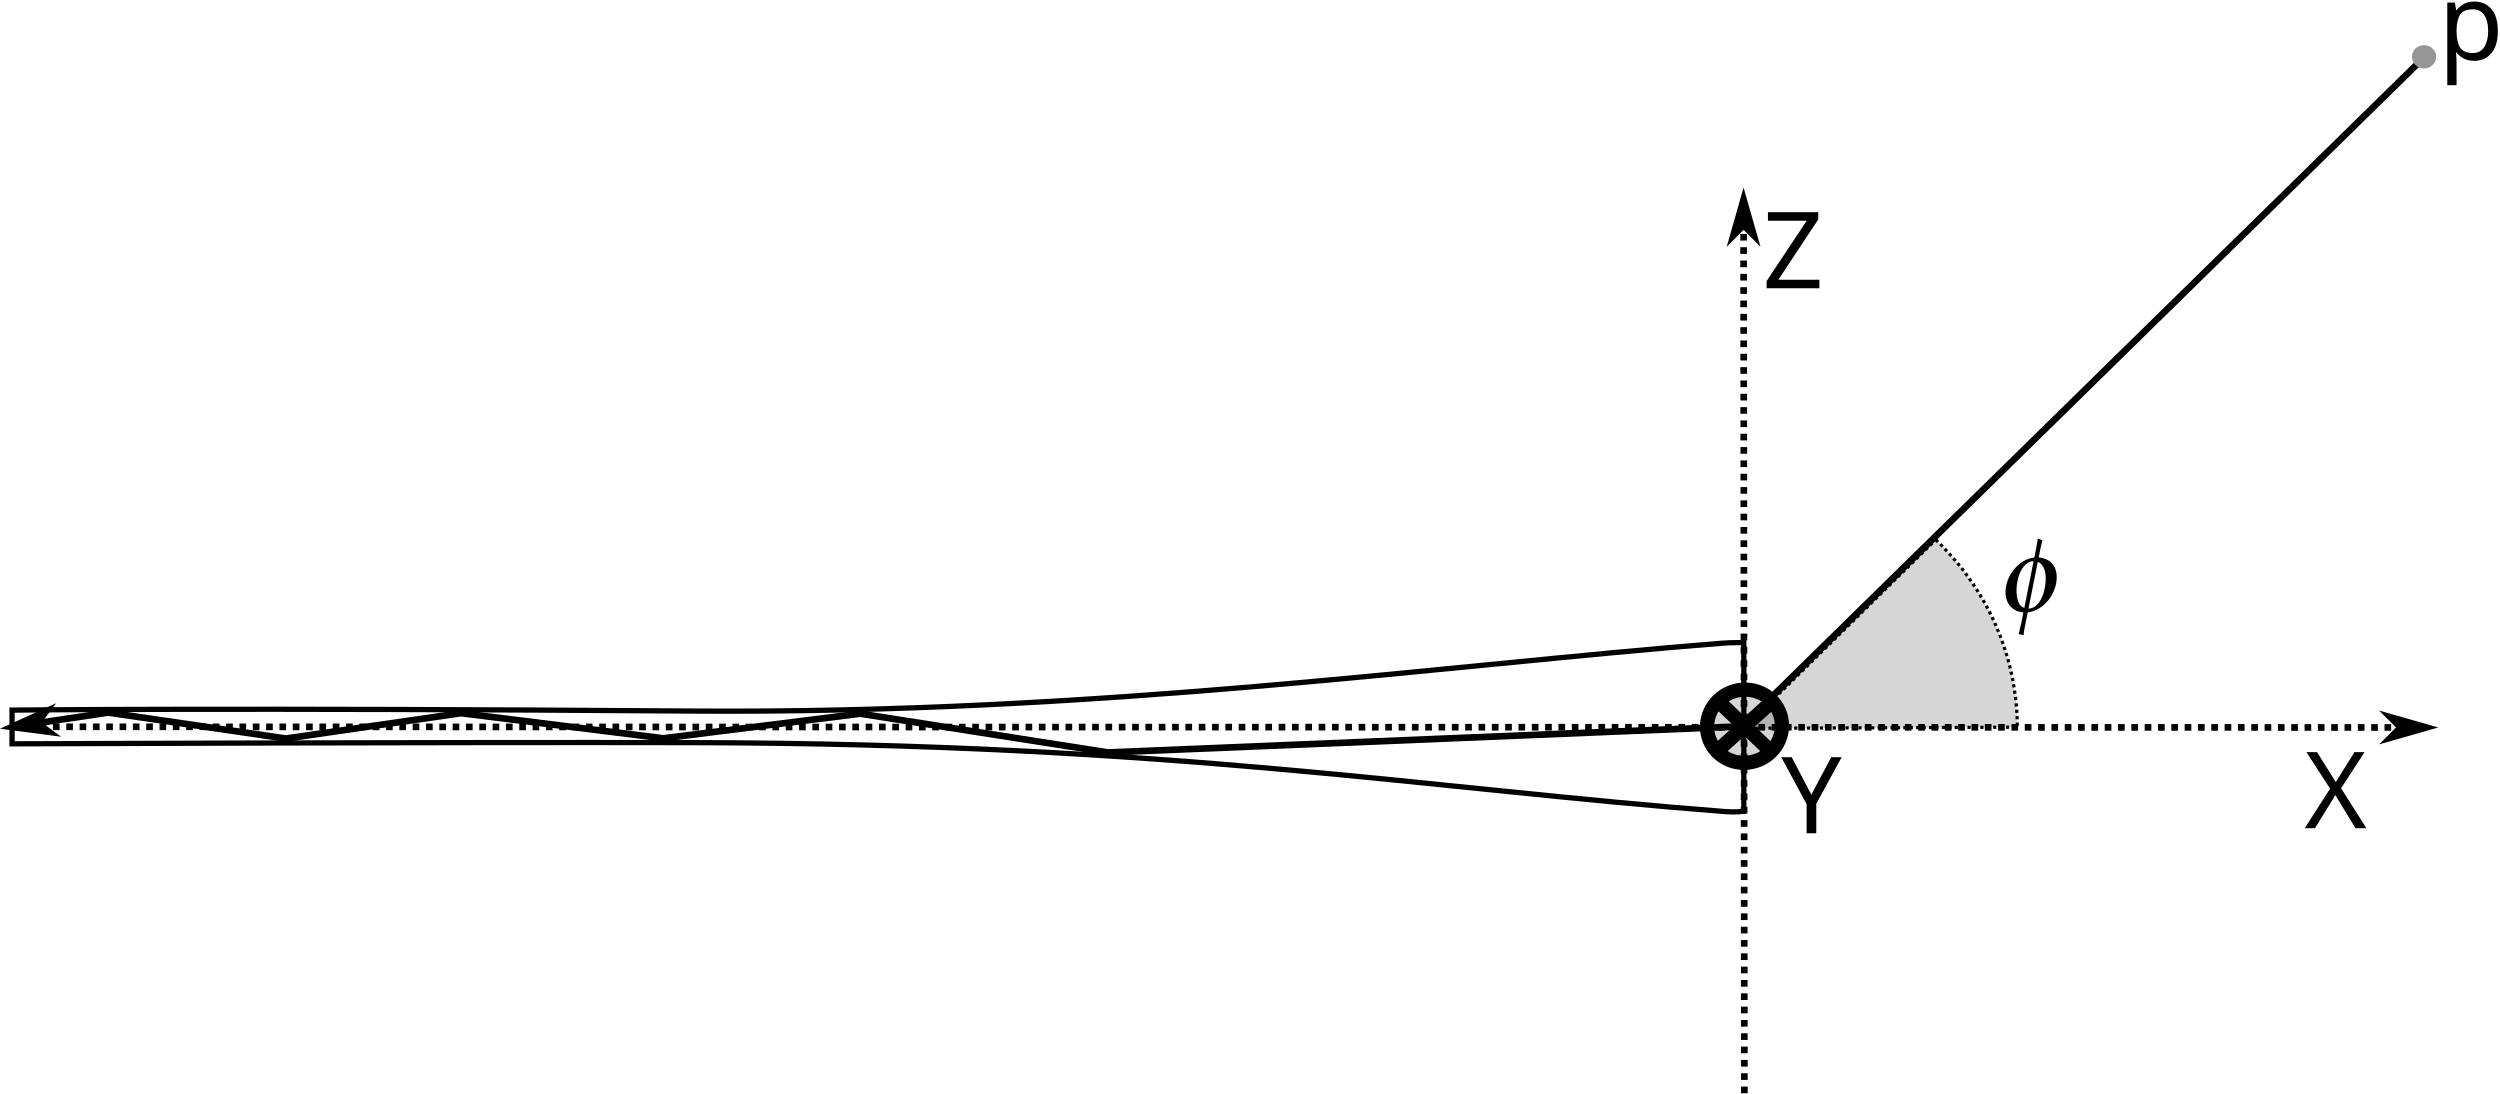
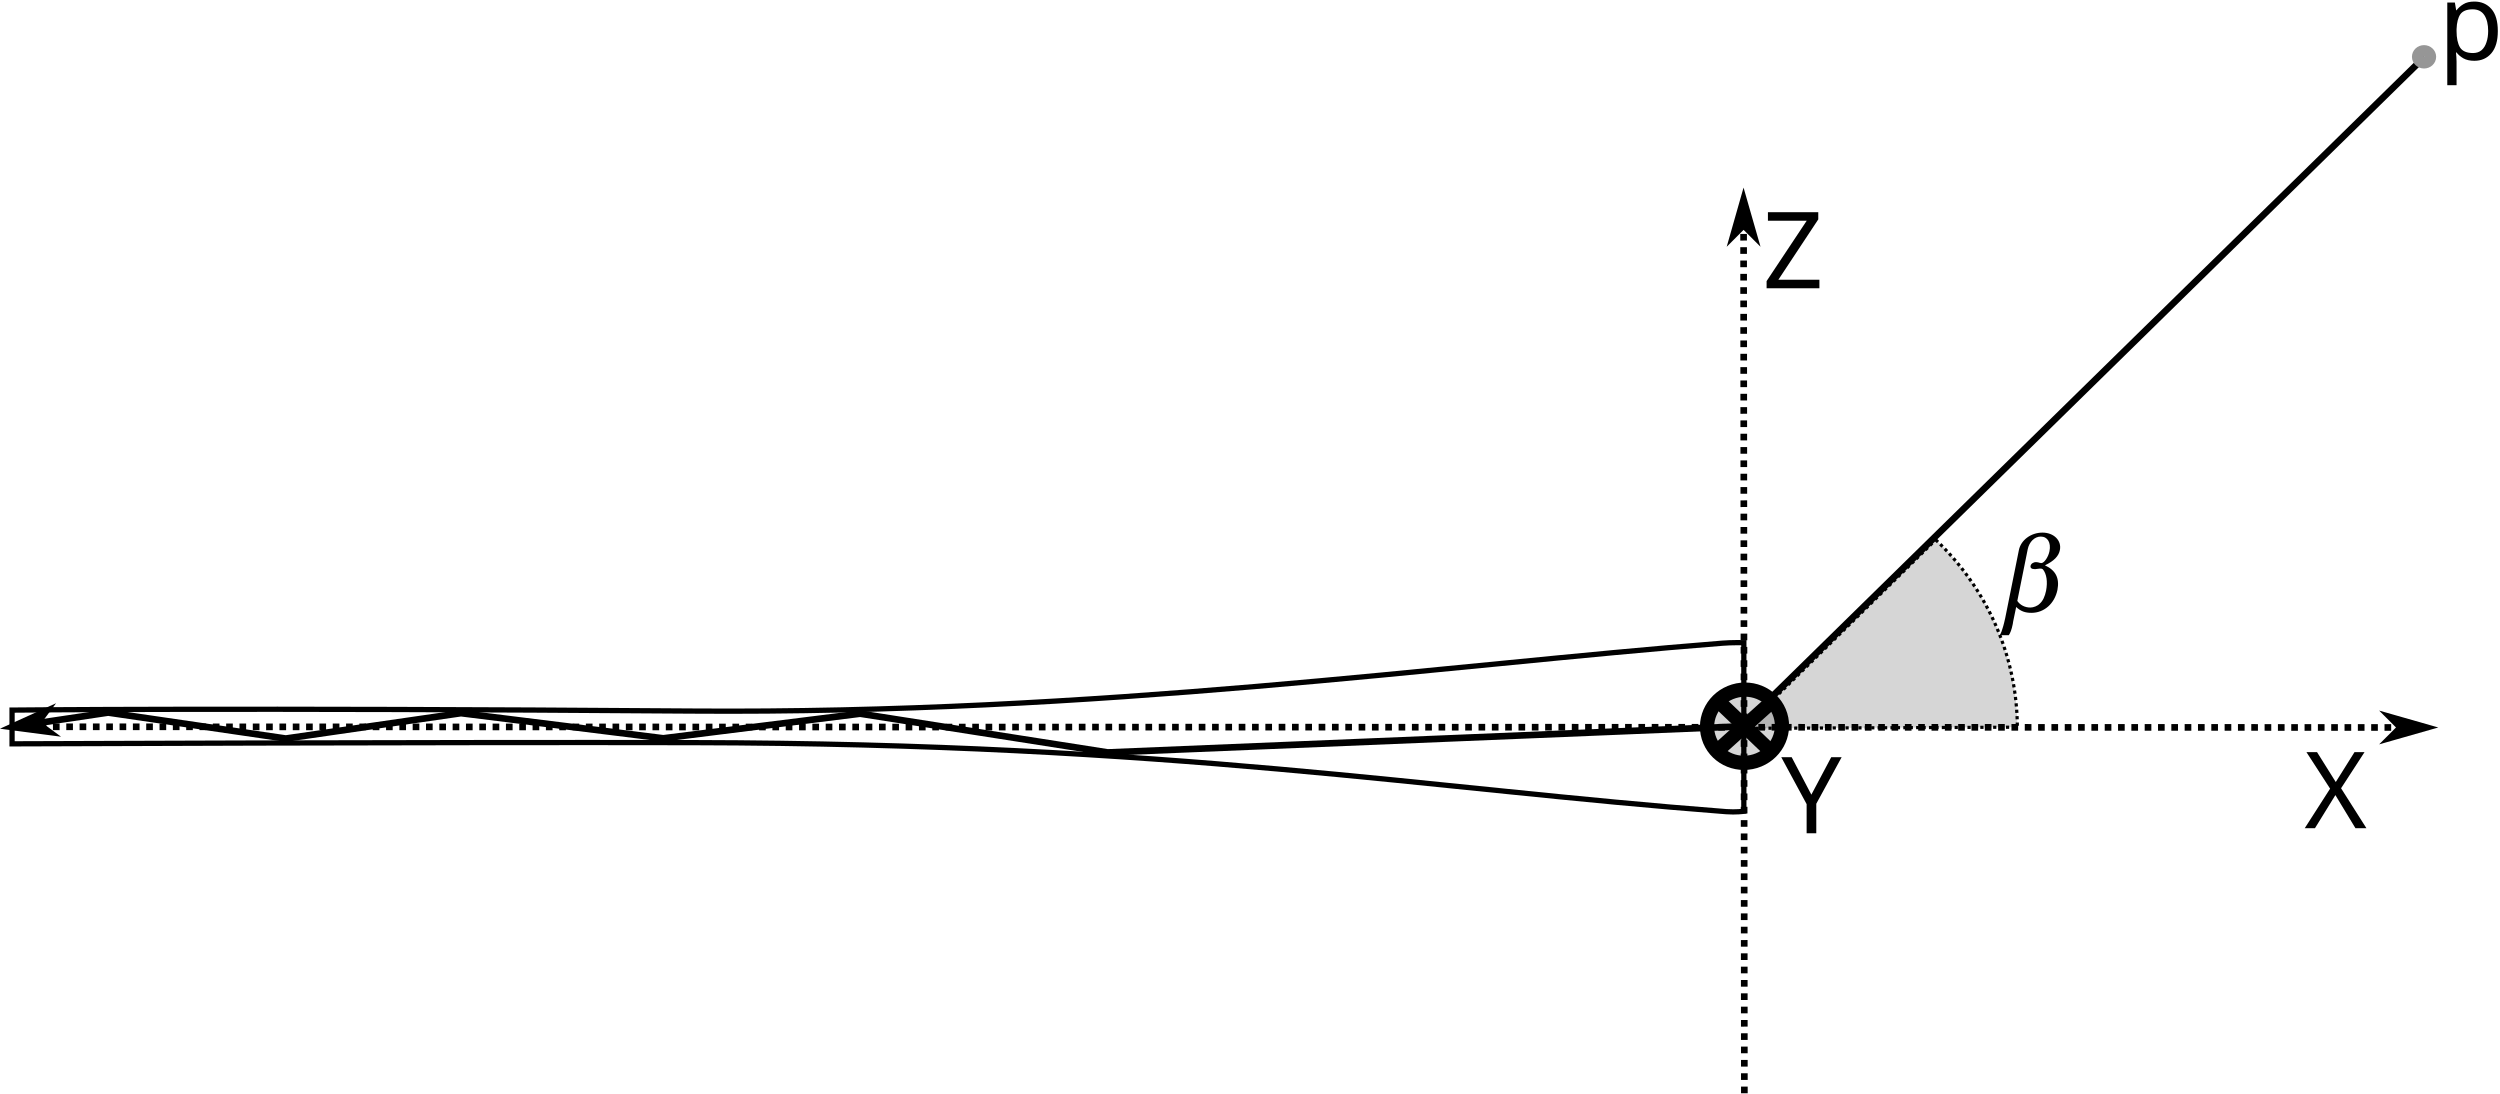
<svg xmlns="http://www.w3.org/2000/svg" width="206.407mm" height="90.262mm" viewBox="0 0 206.407 90.262" version="1.1" id="svg21734">
  <defs id="defs21731">
    <marker style="overflow:visible" id="Arrow1Mend" refX="0" refY="0" orient="auto">
      <path transform="matrix(-0.4,0,0,-0.4,-4,0)" style="fill:context-stroke;fill-rule:evenodd;stroke:context-stroke;stroke-width:1pt" d="M 0,0 5,-5 -12.5,0 5,5 Z" id="path3687" />
    </marker>
    <marker style="overflow:visible" id="marker21805" refX="0" refY="0" orient="auto">
      <path transform="matrix(-0.4,0,0,-0.4,-4,0)" style="fill:context-stroke;fill-rule:evenodd;stroke:context-stroke;stroke-width:1pt" d="M 0,0 5,-5 -12.5,0 5,5 Z" id="path21803" />
    </marker>
    <marker style="overflow:visible" id="marker21809" refX="0" refY="0" orient="auto">
      <path transform="matrix(-0.4,0,0,-0.4,-4,0)" style="fill:context-stroke;fill-rule:evenodd;stroke:context-stroke;stroke-width:1pt" d="M 0,0 5,-5 -12.5,0 5,5 Z" id="path21807" />
    </marker>
  </defs>
  <g id="layer1" transform="translate(34.06262,-44.10507)">
    <path style="fill:none;stroke:#000000;stroke-width:0.434;stroke-linecap:butt;stroke-linejoin:miter;stroke-miterlimit:4;stroke-dasharray:none;stroke-opacity:1" d="m -33.067,102.733 c 0,0 18.774,-0.201 56.089,0.079 33.71,0.253 62.096,-3.791 85.122,-5.604 0.784,-0.062 1.769,-0.043 1.769,-0.043 v 13.921 c 0,0 -0.654,0.093 -1.453,0.032 -24.719,-1.888 -45.596,-5.61 -85.327,-5.699 -20.662,-0.046 -56.2,0.099 -56.2,0.099 z" id="path8726" />
    <path style="fill:none;stroke:#000000;stroke-width:0.55;stroke-linecap:butt;stroke-linejoin:miter;stroke-miterlimit:4;stroke-dasharray:0.55, 0.55;stroke-dashoffset:0;stroke-opacity:1;marker-end:url(#Arrow1Mend)" d="m -32.991,104.11 199.157,0.058" id="path11173" />
    <path style="fill:none;stroke:#000000;stroke-width:0.55px;stroke-linecap:butt;stroke-linejoin:miter;stroke-opacity:1" d="M 109.742,104.075 166.1,48.818" id="path11323" />
    <path style="fill:none;stroke:#000000;stroke-width:0.55px;stroke-linecap:butt;stroke-linejoin:miter;stroke-opacity:1;marker-end:url(#Arrow1Mend)" d="m 109.742,104.075 c -0.038,0.142 -0.038,0.142 0,0 l -52.351,2.154 -20.437,-3.201 -16.255,2.034 -16.703,-2.077 -14.461,2.097 -14.663,-2.146 -7.864,1.173" id="path11325" />
    <text xml:space="preserve" style="font-size:8.799px;line-height:1.25;font-family:sans-serif;stroke-width:0.55" x="156.19" y="112.486" id="text3806">
      <tspan id="tspan3804" style="stroke-width:0.55" x="156.19" y="112.486">X</tspan>
    </text>
    <text xml:space="preserve" style="font-size:8.799px;line-height:1.25;font-family:sans-serif;stroke-width:0.55" x="111.464" y="67.908" id="text3806-7">
      <tspan id="tspan3804-5" style="stroke-width:0.55" x="111.464" y="67.908">Z</tspan>
    </text>
    <text xml:space="preserve" style="font-size:8.799px;line-height:1.25;font-family:sans-serif;stroke-width:0.55" x="113.003" y="112.903" id="text3806-3">
      <tspan id="tspan3804-6" style="stroke-width:0.55" x="113.003" y="112.903">Y</tspan>
    </text>
    <ellipse style="fill:#000000;fill-opacity:0.163;stroke:#000000;stroke-width:1.174;stroke-miterlimit:4;stroke-dasharray:none;stroke-opacity:1" id="path5996" cx="75.026" cy="131.506" rx="3.1" ry="3.015" transform="rotate(-16.87481)" />
    <path style="fill:none;stroke:#000000;stroke-width:1.174;stroke-linecap:butt;stroke-linejoin:miter;stroke-miterlimit:4;stroke-dasharray:none;stroke-opacity:1" d="m 107.876,105.955 4.382,-3.938" id="path6129" />
    <path style="fill:none;stroke:#000000;stroke-width:1.174;stroke-linecap:butt;stroke-linejoin:miter;stroke-miterlimit:4;stroke-dasharray:none;stroke-opacity:1" d="m 107.877,102.066 4.196,4.009 v 0" id="path6244" />
    <path style="fill:none;stroke:#000000;stroke-width:0.55;stroke-linecap:butt;stroke-linejoin:miter;stroke-miterlimit:4;stroke-dasharray:0.55, 0.55;stroke-dashoffset:0;stroke-opacity:1;marker-end:url(#Arrow1Mend)" d="m 109.957,134.367 -0.066,-73.691" id="path11722" />
    <path style="fill:#000000;fill-opacity:0.163;stroke:#000000;stroke-width:0.265;stroke-miterlimit:4;stroke-dasharray:0.265, 0.265;stroke-dashoffset:0;stroke-opacity:1" id="path15257" d="m 125.754,88.669 a 22.588,21.846 0 0 1 6.742,15.475 l -22.588,0.093 z" />
    <text xml:space="preserve" style="font-size:8.799px;line-height:1.25;font-family:sans-serif;stroke-width:0.55" x="130.914" y="94.597" id="text18788">
-       <tspan id="tspan18786" style="font-style:italic;font-variant:normal;font-weight:normal;font-stretch:normal;font-family:symbol;-inkscape-font-specification:'symbol Italic';stroke-width:0.55" x="130.914" y="94.597">f</tspan>
+       <tspan id="tspan18786" style="font-style:italic;font-variant:normal;font-weight:normal;font-stretch:normal;font-family:symbol;-inkscape-font-specification:'symbol Italic';stroke-width:0.55" x="130.914" y="94.597">b</tspan>
    </text>
    <ellipse style="fill:none;fill-opacity:0.163;stroke:#969696;stroke-width:0.955;stroke-miterlimit:4;stroke-dasharray:none;stroke-dashoffset:0;stroke-opacity:1" id="path7451-3-7" cx="166.073" cy="48.796" rx="0.522" ry="0.488" />
    <text xml:space="preserve" style="font-size:8.799px;line-height:1.25;font-family:sans-serif;-inkscape-font-specification:sans-serif;word-spacing:0px;stroke-width:0.55" x="167.241" y="49.033" id="text19675">
      <tspan id="tspan19673" style="stroke-width:0.55" x="167.241" y="49.033">p</tspan>
    </text>
  </g>
</svg>
